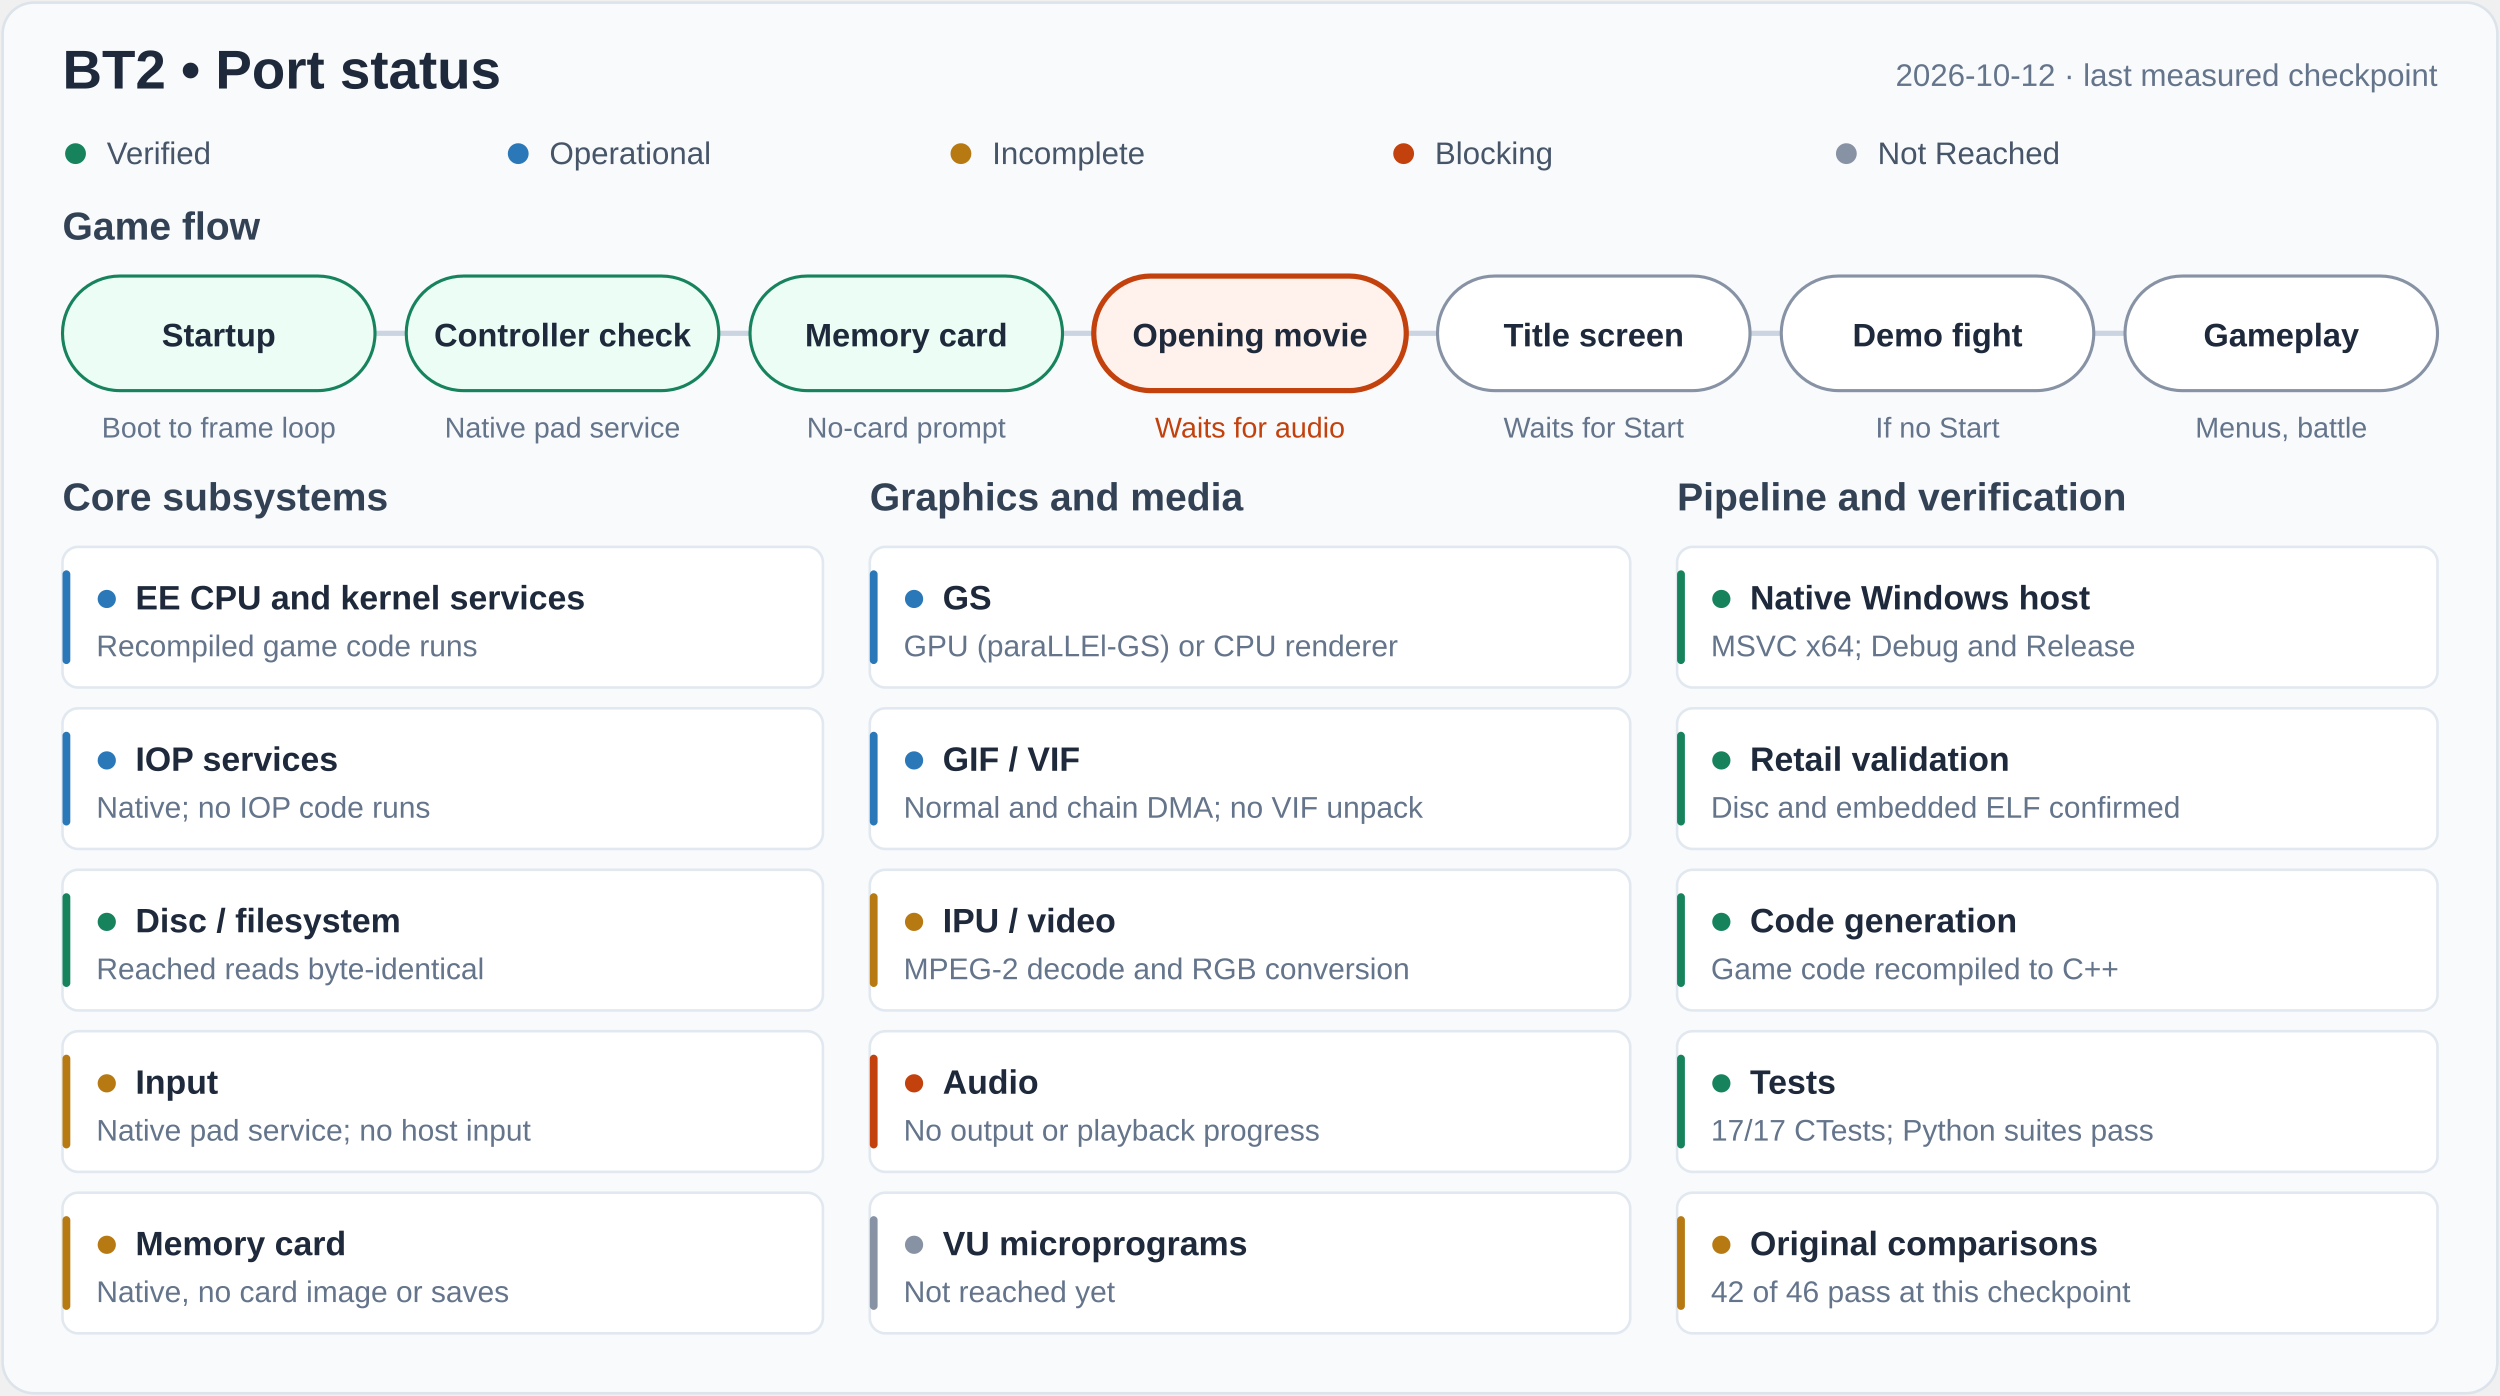
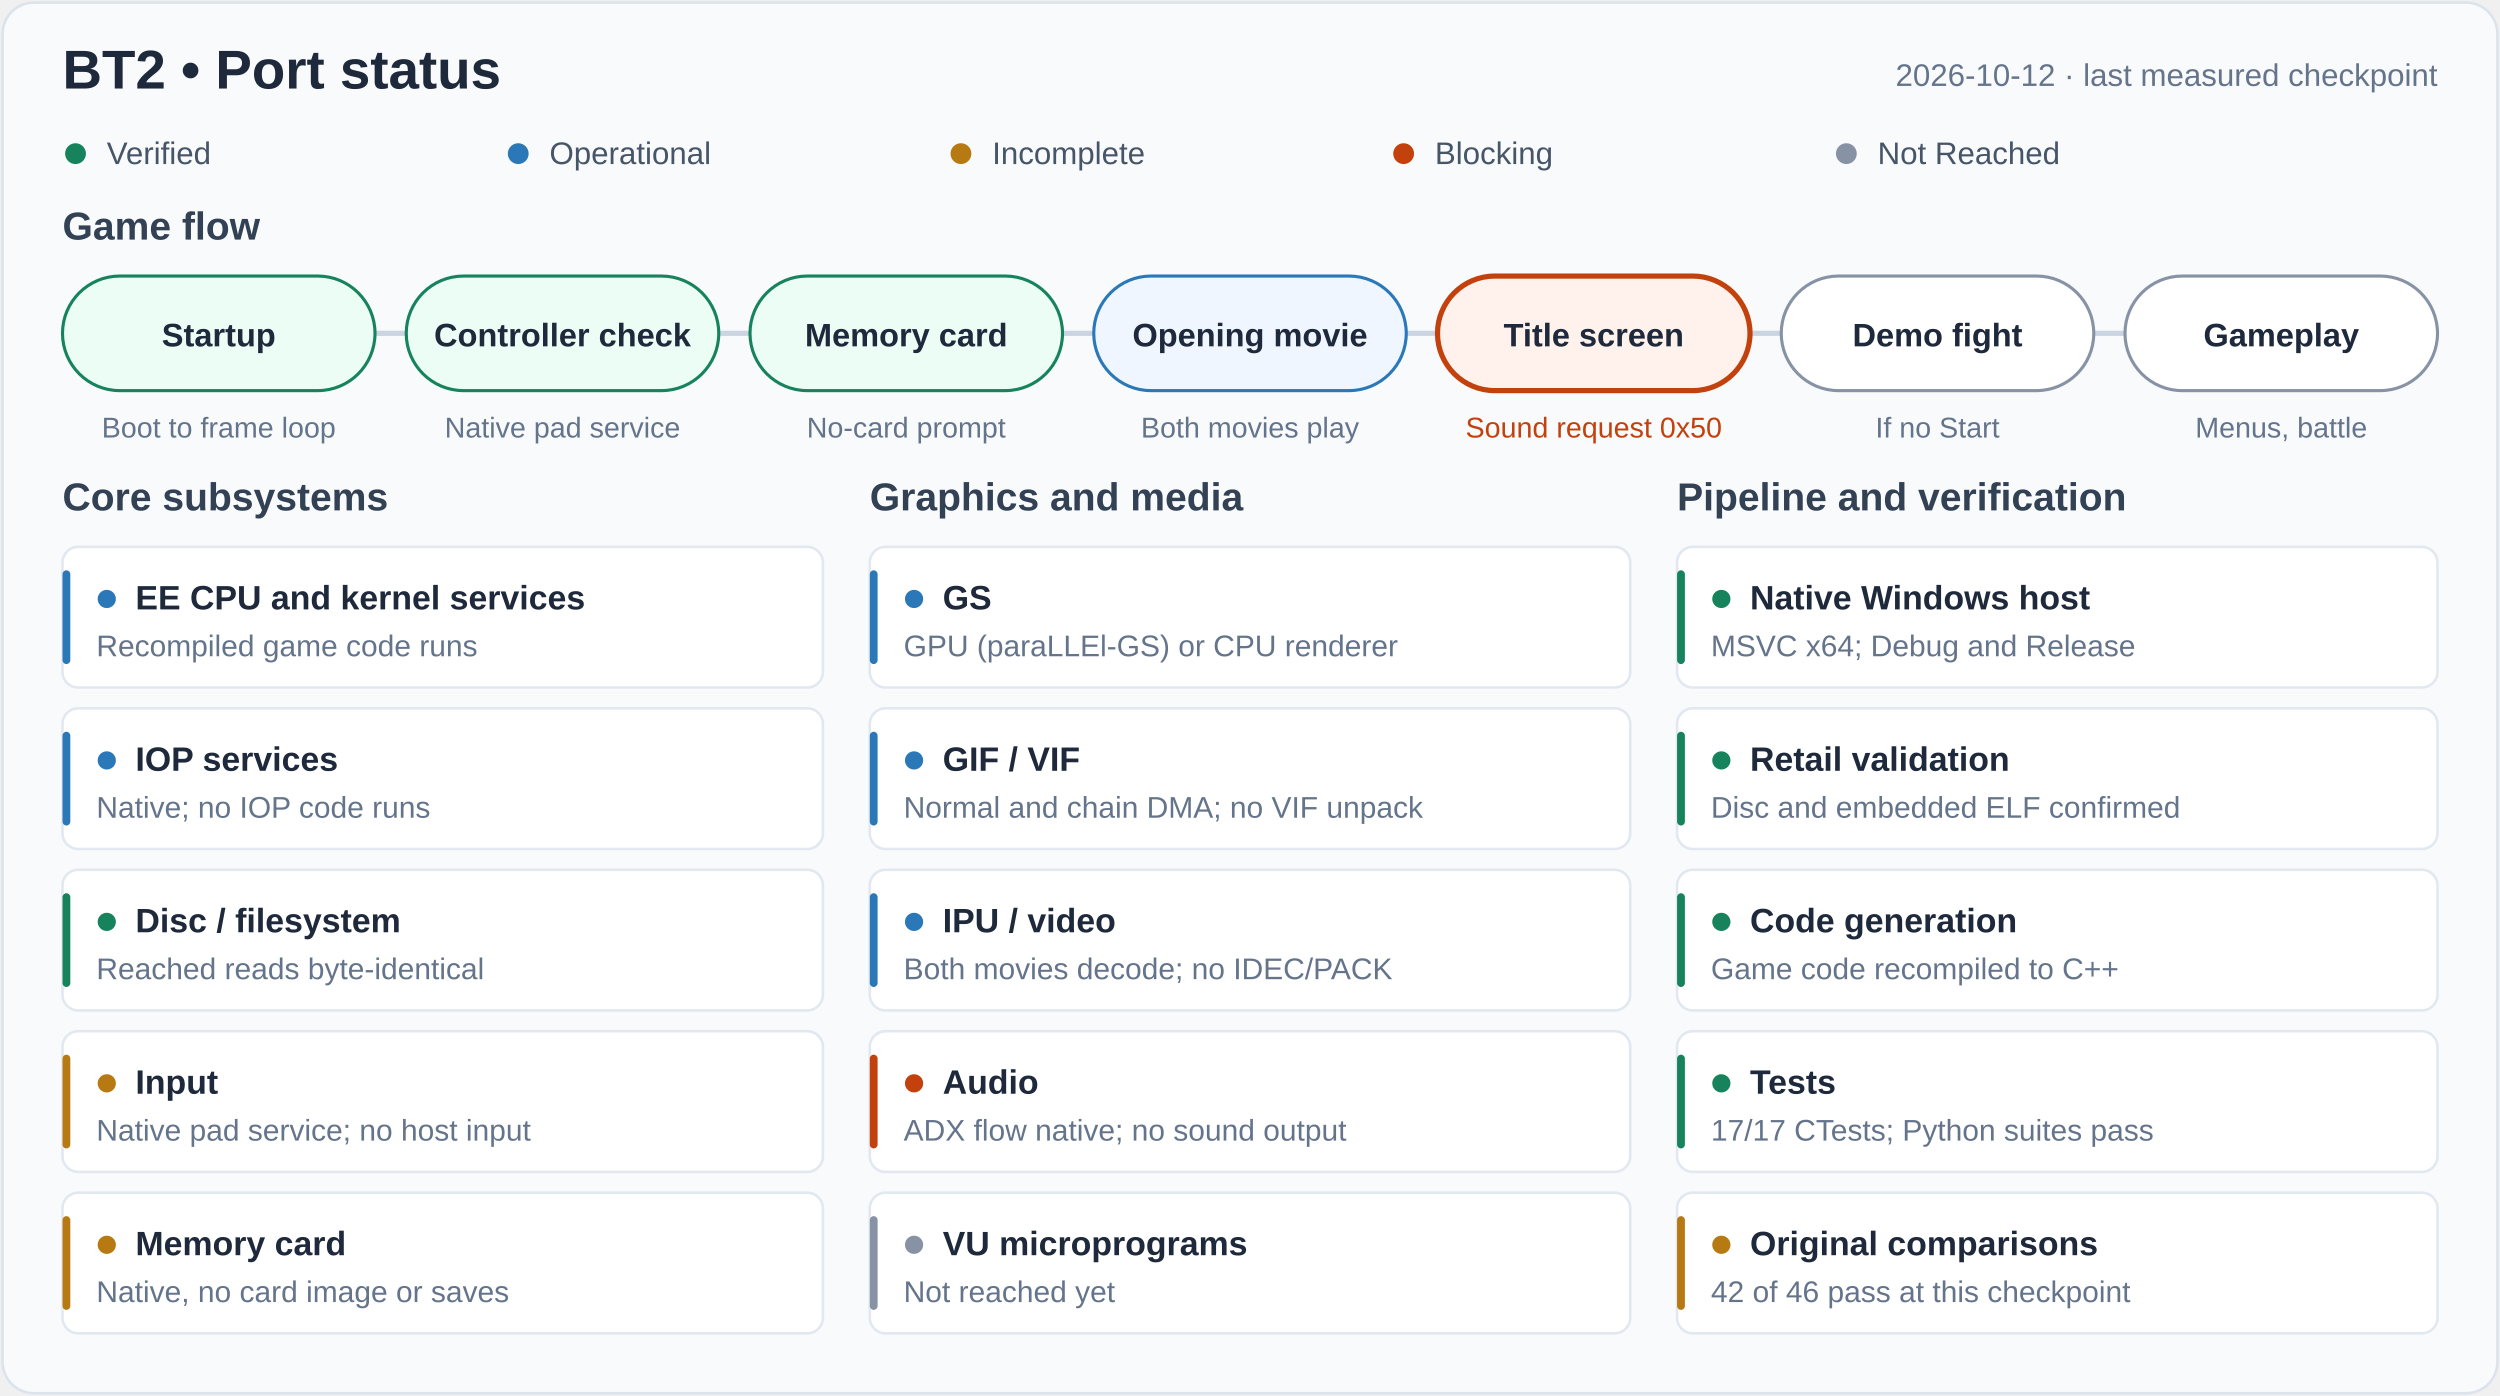
<svg xmlns="http://www.w3.org/2000/svg" width="960" height="536" viewBox="0 0 960 536" role="img" aria-labelledby="title desc">
  <rect x="1" y="1" width="958" height="534" rx="12" fill="#f8fafc" stroke="#dce3eb" />
  <g font-family="Segoe UI,Arial,sans-serif">
    <text x="24" y="34" font-size="21" font-weight="600" fill="#1e293b">BT2 • Port status</text>
    <text x="936" y="33" text-anchor="end" font-size="12" fill="#64748b">2026-10-12 · last measured checkpoint</text>
    <circle cx="29" cy="59" r="4" fill="#16835d" />
    <text x="41" y="63" font-size="12" fill="#475569">Verified</text>
    <circle cx="199" cy="59" r="4" fill="#2b78b8" />
    <text x="211" y="63" font-size="12" fill="#475569">Operational</text>
    <circle cx="369" cy="59" r="4" fill="#b77912" />
    <text x="381" y="63" font-size="12" fill="#475569">Incomplete</text>
    <circle cx="539" cy="59" r="4" fill="#c2410c" />
    <text x="551" y="63" font-size="12" fill="#475569">Blocking</text>
    <circle cx="709" cy="59" r="4" fill="#8793a5" />
    <text x="721" y="63" font-size="12" fill="#475569">Not Reached</text>
    <text x="24" y="92" font-size="15" font-weight="600" fill="#334155">Game flow</text>
    <line x1="84.0" y1="128" x2="876.0" y2="128" stroke="#cbd5e1" stroke-width="2" />
    <g>
      <rect x="24.0" y="106" width="120.0" height="44" rx="22" fill="#ecfdf5" stroke="#16835d" stroke-width="1.2" />
      <text x="84.0" y="133" text-anchor="middle" font-size="12.5" font-weight="600" fill="#1e293b">Startup</text>
      <text x="84.0" y="168" text-anchor="middle" font-size="11" fill="#64748b">Boot to frame loop</text>
    </g>
    <g>
      <rect x="156.0" y="106" width="120.0" height="44" rx="22" fill="#ecfdf5" stroke="#16835d" stroke-width="1.2" />
      <text x="216.0" y="133" text-anchor="middle" font-size="12.5" font-weight="600" fill="#1e293b">Controller check</text>
      <text x="216.0" y="168" text-anchor="middle" font-size="11" fill="#64748b">Native pad service</text>
    </g>
    <g>
      <rect x="288.0" y="106" width="120.0" height="44" rx="22" fill="#ecfdf5" stroke="#16835d" stroke-width="1.2" />
      <text x="348.0" y="133" text-anchor="middle" font-size="12.5" font-weight="600" fill="#1e293b">Memory card</text>
      <text x="348.0" y="168" text-anchor="middle" font-size="11" fill="#64748b">No-card prompt</text>
    </g>
    <g>
-       <rect x="420.0" y="106" width="120.0" height="44" rx="22" fill="#fff1eb" stroke="#c2410c" stroke-width="2" />
+       <rect x="420.0" y="106" width="120.0" height="44" rx="22" fill="#eff6ff" stroke="#2b78b8" stroke-width="1.2" />
      <text x="480.0" y="133" text-anchor="middle" font-size="12.5" font-weight="600" fill="#1e293b">Opening movie</text>
-       <text x="480.0" y="168" text-anchor="middle" font-size="11" fill="#c2410c">Waits for audio</text>
+       <text x="480.0" y="168" text-anchor="middle" font-size="11" fill="#64748b">Both movies play</text>
    </g>
    <g>
-       <rect x="552.0" y="106" width="120.0" height="44" rx="22" fill="#fff" stroke="#8793a5" stroke-width="1.2" />
+       <rect x="552.0" y="106" width="120.0" height="44" rx="22" fill="#fff1eb" stroke="#c2410c" stroke-width="2" />
      <text x="612.0" y="133" text-anchor="middle" font-size="12.5" font-weight="600" fill="#1e293b">Title screen</text>
-       <text x="612.0" y="168" text-anchor="middle" font-size="11" fill="#64748b">Waits for Start</text>
+       <text x="612.0" y="168" text-anchor="middle" font-size="11" fill="#c2410c">Sound request 0x50</text>
    </g>
    <g>
      <rect x="684.0" y="106" width="120.0" height="44" rx="22" fill="#fff" stroke="#8793a5" stroke-width="1.2" />
      <text x="744.0" y="133" text-anchor="middle" font-size="12.5" font-weight="600" fill="#1e293b">Demo fight</text>
      <text x="744.0" y="168" text-anchor="middle" font-size="11" fill="#64748b">If no Start</text>
    </g>
    <g>
      <rect x="816.0" y="106" width="120.0" height="44" rx="22" fill="#fff" stroke="#8793a5" stroke-width="1.2" />
      <text x="876.0" y="133" text-anchor="middle" font-size="12.5" font-weight="600" fill="#1e293b">Gameplay</text>
      <text x="876.0" y="168" text-anchor="middle" font-size="11" fill="#64748b">Menus, battle</text>
    </g>
    <text x="24" y="196" font-size="15" font-weight="600" fill="#334155">Core subsystems</text>
    <g>
      <rect x="24" y="210" width="292" height="54" rx="6" fill="#fff" stroke="#e2e8f0" />
      <rect x="24" y="219" width="3" height="36" rx="1.5" fill="#2b78b8" />
      <circle cx="41" cy="230" r="3.5" fill="#2b78b8" />
      <text x="52" y="234" font-size="13" font-weight="600" fill="#1e293b">EE CPU and kernel services</text>
      <text x="37" y="252" font-size="11.5" fill="#64748b">Recompiled game code runs</text>
    </g>
    <g>
      <rect x="24" y="272" width="292" height="54" rx="6" fill="#fff" stroke="#e2e8f0" />
      <rect x="24" y="281" width="3" height="36" rx="1.5" fill="#2b78b8" />
      <circle cx="41" cy="292" r="3.5" fill="#2b78b8" />
      <text x="52" y="296" font-size="13" font-weight="600" fill="#1e293b">IOP services</text>
      <text x="37" y="314" font-size="11.5" fill="#64748b">Native; no IOP code runs</text>
    </g>
    <g>
      <rect x="24" y="334" width="292" height="54" rx="6" fill="#fff" stroke="#e2e8f0" />
      <rect x="24" y="343" width="3" height="36" rx="1.5" fill="#16835d" />
      <circle cx="41" cy="354" r="3.5" fill="#16835d" />
      <text x="52" y="358" font-size="13" font-weight="600" fill="#1e293b">Disc / filesystem</text>
      <text x="37" y="376" font-size="11.5" fill="#64748b">Reached reads byte-identical</text>
    </g>
    <g>
      <rect x="24" y="396" width="292" height="54" rx="6" fill="#fff" stroke="#e2e8f0" />
      <rect x="24" y="405" width="3" height="36" rx="1.5" fill="#b77912" />
      <circle cx="41" cy="416" r="3.5" fill="#b77912" />
      <text x="52" y="420" font-size="13" font-weight="600" fill="#1e293b">Input</text>
      <text x="37" y="438" font-size="11.5" fill="#64748b">Native pad service; no host input</text>
    </g>
    <g>
      <rect x="24" y="458" width="292" height="54" rx="6" fill="#fff" stroke="#e2e8f0" />
      <rect x="24" y="467" width="3" height="36" rx="1.5" fill="#b77912" />
      <circle cx="41" cy="478" r="3.5" fill="#b77912" />
      <text x="52" y="482" font-size="13" font-weight="600" fill="#1e293b">Memory card</text>
      <text x="37" y="500" font-size="11.5" fill="#64748b">Native, no card image or saves</text>
    </g>
    <text x="334" y="196" font-size="15" font-weight="600" fill="#334155">Graphics and media</text>
    <g>
      <rect x="334" y="210" width="292" height="54" rx="6" fill="#fff" stroke="#e2e8f0" />
      <rect x="334" y="219" width="3" height="36" rx="1.5" fill="#2b78b8" />
      <circle cx="351" cy="230" r="3.5" fill="#2b78b8" />
      <text x="362" y="234" font-size="13" font-weight="600" fill="#1e293b">GS</text>
      <text x="347" y="252" font-size="11.5" fill="#64748b">GPU (paraLLEl-GS) or CPU renderer</text>
    </g>
    <g>
      <rect x="334" y="272" width="292" height="54" rx="6" fill="#fff" stroke="#e2e8f0" />
      <rect x="334" y="281" width="3" height="36" rx="1.5" fill="#2b78b8" />
      <circle cx="351" cy="292" r="3.5" fill="#2b78b8" />
      <text x="362" y="296" font-size="13" font-weight="600" fill="#1e293b">GIF / VIF</text>
      <text x="347" y="314" font-size="11.5" fill="#64748b">Normal and chain DMA; no VIF unpack</text>
    </g>
    <g>
      <rect x="334" y="334" width="292" height="54" rx="6" fill="#fff" stroke="#e2e8f0" />
-       <rect x="334" y="343" width="3" height="36" rx="1.5" fill="#b77912" />
-       <circle cx="351" cy="354" r="3.5" fill="#b77912" />
+       <rect x="334" y="343" width="3" height="36" rx="1.5" fill="#2b78b8" />
+       <circle cx="351" cy="354" r="3.5" fill="#2b78b8" />
      <text x="362" y="358" font-size="13" font-weight="600" fill="#1e293b">IPU / video</text>
-       <text x="347" y="376" font-size="11.5" fill="#64748b">MPEG-2 decode and RGB conversion</text>
+       <text x="347" y="376" font-size="11.5" fill="#64748b">Both movies decode; no IDEC/PACK</text>
    </g>
    <g>
      <rect x="334" y="396" width="292" height="54" rx="6" fill="#fff" stroke="#e2e8f0" />
      <rect x="334" y="405" width="3" height="36" rx="1.5" fill="#c2410c" />
      <circle cx="351" cy="416" r="3.5" fill="#c2410c" />
      <text x="362" y="420" font-size="13" font-weight="600" fill="#1e293b">Audio</text>
-       <text x="347" y="438" font-size="11.5" fill="#64748b">No output or playback progress</text>
+       <text x="347" y="438" font-size="11.5" fill="#64748b">ADX flow native; no sound output</text>
    </g>
    <g>
      <rect x="334" y="458" width="292" height="54" rx="6" fill="#fff" stroke="#e2e8f0" />
      <rect x="334" y="467" width="3" height="36" rx="1.5" fill="#8793a5" />
      <circle cx="351" cy="478" r="3.5" fill="#8793a5" />
      <text x="362" y="482" font-size="13" font-weight="600" fill="#1e293b">VU microprograms</text>
      <text x="347" y="500" font-size="11.5" fill="#64748b">Not reached yet</text>
    </g>
    <text x="644" y="196" font-size="15" font-weight="600" fill="#334155">Pipeline and verification</text>
    <g>
      <rect x="644" y="210" width="292" height="54" rx="6" fill="#fff" stroke="#e2e8f0" />
      <rect x="644" y="219" width="3" height="36" rx="1.5" fill="#16835d" />
      <circle cx="661" cy="230" r="3.5" fill="#16835d" />
      <text x="672" y="234" font-size="13" font-weight="600" fill="#1e293b">Native Windows host</text>
      <text x="657" y="252" font-size="11.5" fill="#64748b">MSVC x64; Debug and Release</text>
    </g>
    <g>
      <rect x="644" y="272" width="292" height="54" rx="6" fill="#fff" stroke="#e2e8f0" />
      <rect x="644" y="281" width="3" height="36" rx="1.5" fill="#16835d" />
      <circle cx="661" cy="292" r="3.5" fill="#16835d" />
      <text x="672" y="296" font-size="13" font-weight="600" fill="#1e293b">Retail validation</text>
      <text x="657" y="314" font-size="11.5" fill="#64748b">Disc and embedded ELF confirmed</text>
    </g>
    <g>
      <rect x="644" y="334" width="292" height="54" rx="6" fill="#fff" stroke="#e2e8f0" />
      <rect x="644" y="343" width="3" height="36" rx="1.5" fill="#16835d" />
      <circle cx="661" cy="354" r="3.5" fill="#16835d" />
      <text x="672" y="358" font-size="13" font-weight="600" fill="#1e293b">Code generation</text>
      <text x="657" y="376" font-size="11.5" fill="#64748b">Game code recompiled to C++</text>
    </g>
    <g>
      <rect x="644" y="396" width="292" height="54" rx="6" fill="#fff" stroke="#e2e8f0" />
      <rect x="644" y="405" width="3" height="36" rx="1.5" fill="#16835d" />
      <circle cx="661" cy="416" r="3.5" fill="#16835d" />
      <text x="672" y="420" font-size="13" font-weight="600" fill="#1e293b">Tests</text>
      <text x="657" y="438" font-size="11.5" fill="#64748b">17/17 CTests; Python suites pass</text>
    </g>
    <g>
      <rect x="644" y="458" width="292" height="54" rx="6" fill="#fff" stroke="#e2e8f0" />
      <rect x="644" y="467" width="3" height="36" rx="1.5" fill="#b77912" />
      <circle cx="661" cy="478" r="3.5" fill="#b77912" />
      <text x="672" y="482" font-size="13" font-weight="600" fill="#1e293b">Original comparisons</text>
      <text x="657" y="500" font-size="11.5" fill="#64748b">42 of 46 pass at this checkpoint</text>
    </g>
  </g>
</svg>
